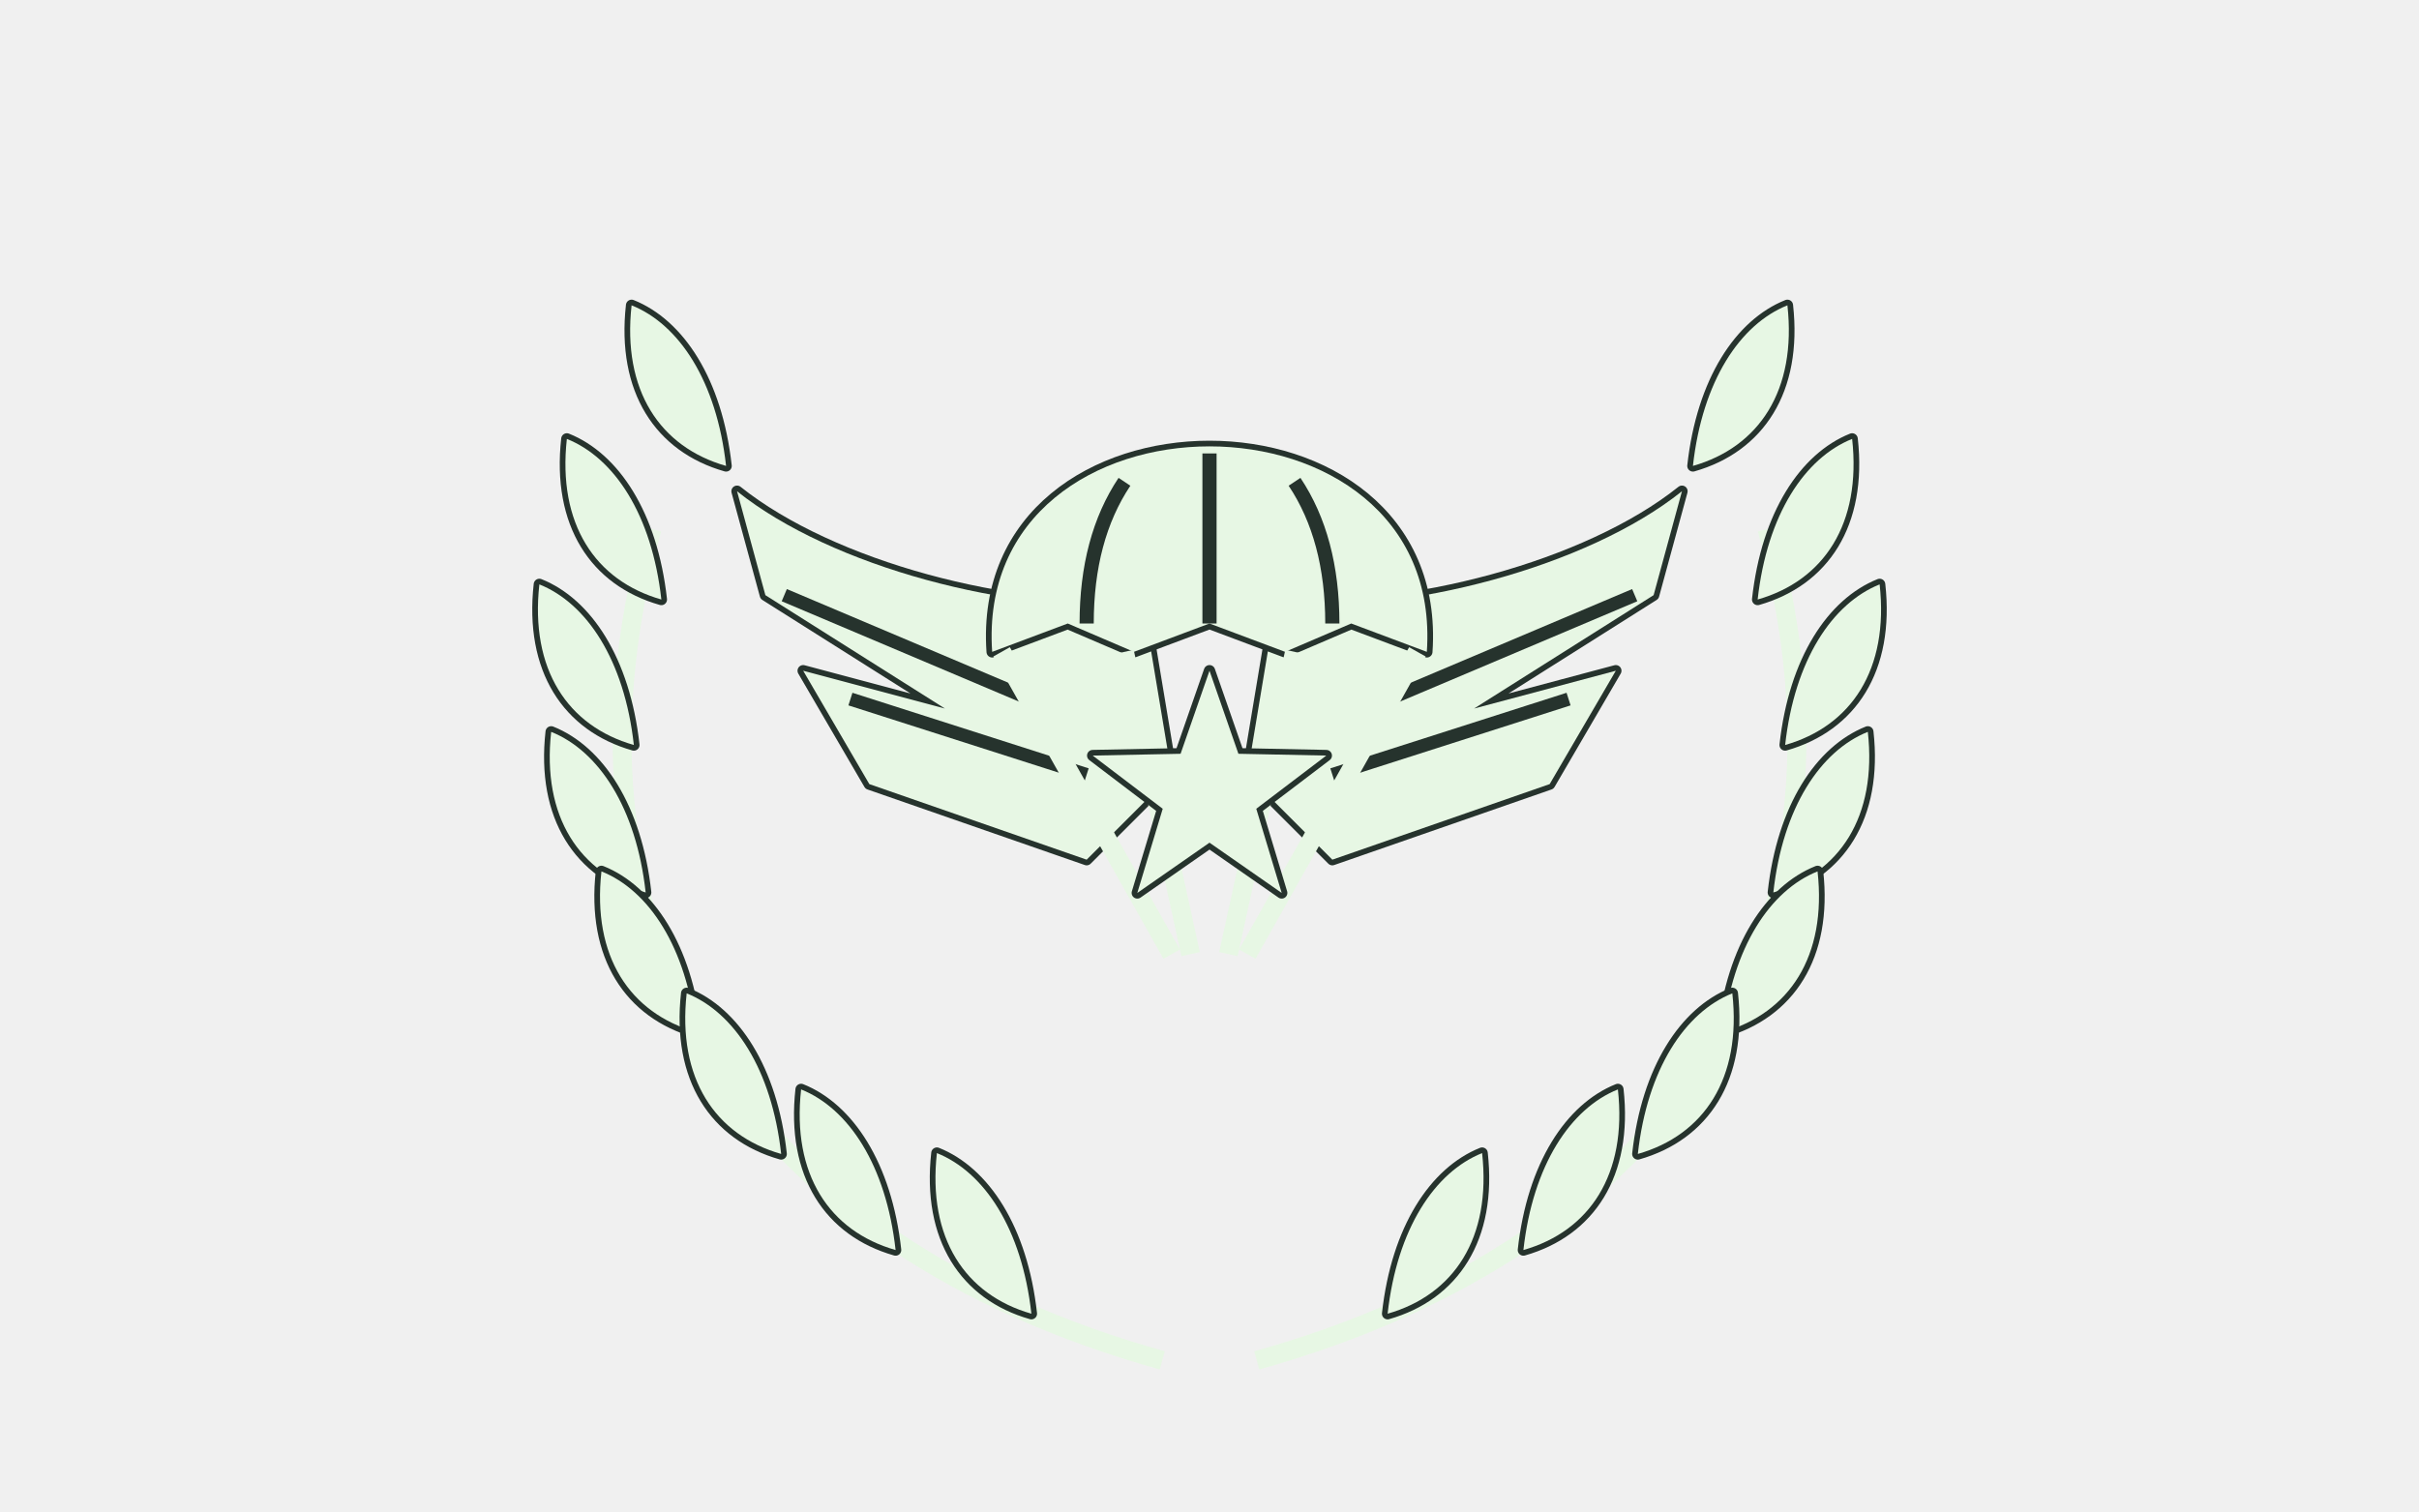
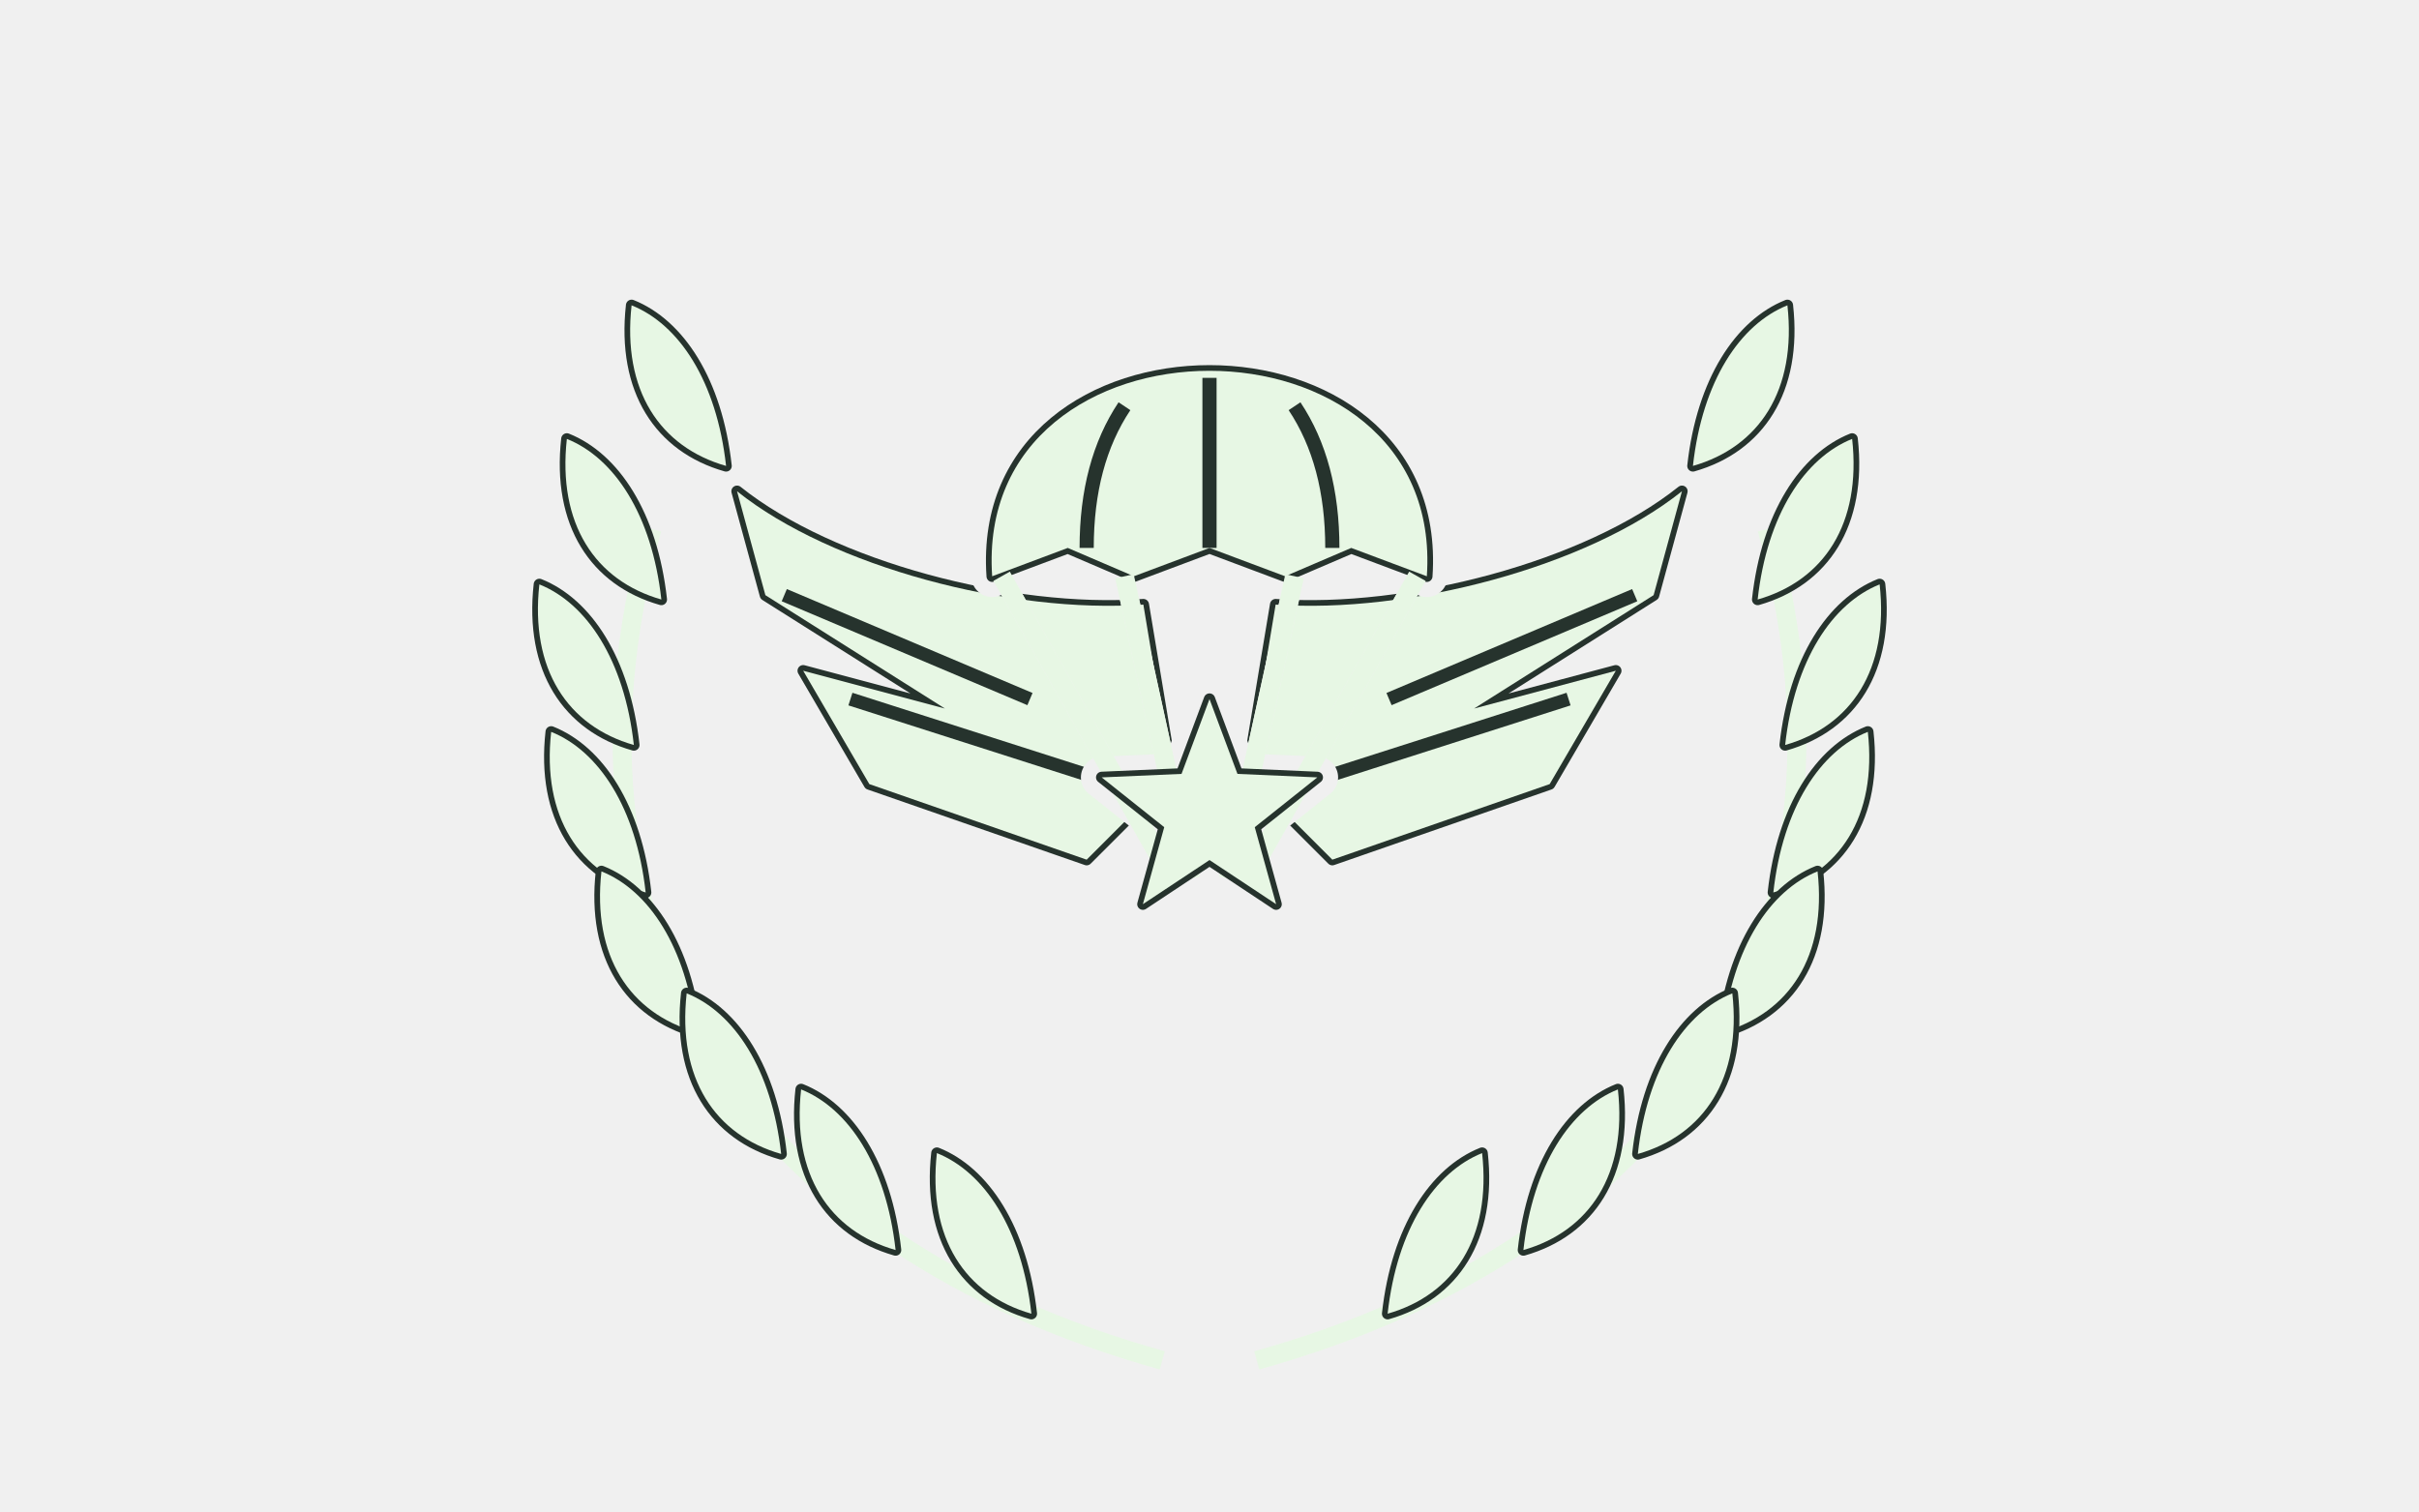
<svg xmlns="http://www.w3.org/2000/svg" width="256" height="160" viewBox="0 0 256 160">
  <g stroke="#26332d" stroke-width="1.2" paint-order="stroke fill" stroke-linejoin="round">
    <g stroke="#e7f7e4" stroke-width="2" fill="none">
      <path d="M123 144 C80 132 57 100 69 56 M133 144 C176 132 199 100 187 56" />
    </g>
    <path d="M76.84 49.32 C75.84 40.32 71.84 34.32 66.84 32.32 C65.84 41.32 69.84 47.32 76.84 49.32Z" fill="#e7f7e4" />
    <path d="M69.99 63.46 C68.99 54.46 64.99 48.46 59.99 46.46 C58.99 55.46 62.99 61.46 69.99 63.46Z" fill="#e7f7e4" />
    <path d="M67.08 78.86 C66.08 69.86 62.08 63.86 57.08 61.86 C56.08 70.86 60.08 76.86 67.08 78.86Z" fill="#e7f7e4" />
    <path d="M68.33 94.47 C67.33 85.47 63.33 79.47 58.33 77.47 C57.33 86.47 61.33 92.47 68.33 94.47Z" fill="#e7f7e4" />
    <path d="M73.65 109.24 C72.65 100.24 68.65 94.24 63.65 92.24 C62.65 101.24 66.65 107.24 73.65 109.24Z" fill="#e7f7e4" />
    <path d="M82.67 122.15 C81.67 113.15 77.67 107.15 72.67 105.15 C71.67 114.15 75.67 120.15 82.67 122.15Z" fill="#e7f7e4" />
    <path d="M94.78 132.32 C93.78 123.32 89.78 117.32 84.78 115.32 C83.78 124.32 87.78 130.32 94.78 132.32Z" fill="#e7f7e4" />
    <path d="M109.15 139.06 C108.15 130.06 104.15 124.06 99.15 122.06 C98.15 131.06 102.15 137.06 109.15 139.06Z" fill="#e7f7e4" />
    <path d="M179.16 49.32 C180.16 40.32 184.16 34.32 189.16 32.32 C190.16 41.32 186.16 47.32 179.16 49.32Z" fill="#e7f7e4" />
    <path d="M186.01 63.46 C187.01 54.46 191.01 48.46 196.01 46.46 C197.01 55.46 193.01 61.46 186.01 63.46Z" fill="#e7f7e4" />
    <path d="M188.92 78.86 C189.92 69.86 193.92 63.86 198.92 61.86 C199.92 70.86 195.92 76.86 188.92 78.86Z" fill="#e7f7e4" />
    <path d="M187.67 94.47 C188.67 85.47 192.67 79.47 197.67 77.47 C198.67 86.47 194.67 92.47 187.67 94.47Z" fill="#e7f7e4" />
    <path d="M182.35 109.24 C183.35 100.24 187.35 94.24 192.35 92.24 C193.35 101.24 189.35 107.24 182.35 109.24Z" fill="#e7f7e4" />
    <path d="M173.33 122.15 C174.33 113.15 178.33 107.15 183.33 105.15 C184.33 114.15 180.33 120.15 173.33 122.15Z" fill="#e7f7e4" />
    <path d="M161.22 132.32 C162.22 123.32 166.22 117.32 171.22 115.32 C172.22 124.32 168.22 130.32 161.22 132.32Z" fill="#e7f7e4" />
    <path d="M146.85 139.06 C147.85 130.06 151.85 124.06 156.85 122.06 C157.85 131.06 153.85 137.06 146.85 139.06Z" fill="#e7f7e4" />
-     <path d="M121 64 C107 65 88 60 78 52 L81 63 L100 75 L85 71 L92 83 L115 91 L124 82Z" fill="#e7f7e4" />
-     <g transform="translate(256 0) scale(-1 1)">
+     <defs>
+       <mask id="cut23" maskUnits="userSpaceOnUse" x="0" y="0" width="256" height="160">
+         <rect width="256" height="160" fill="white" />
+         <g fill="black" stroke="black">
+           <g stroke="black" stroke-width="4.4" stroke-linejoin="round" stroke-linecap="round">
+             <path d="M105 61 C103 32 153 32 151 61 L143 58 L136 61 L128 58 L120 61 L113 58Z" fill="black" />
+             <path d="M128 40 V58 M119 43 Q115 49 115 58 M137 43 Q141 49 141 58" stroke="#26332d" stroke-width="1.5" fill="none" />
+             <g fill="none" stroke="black" stroke-width="2">
+               <path d="M106 61 L124 93 M119 61 L126 93 M137 61 L130 93 M150 61 L132 93" />
+             </g>
+             <path d="M128.00,74.00L130.96,81.92L139.41,82.29L132.79,87.56L135.05,95.71L128.00,91.04L120.95,95.71L123.21,87.56L116.59,82.29L125.04,81.92Z" fill="black" />
+           </g>
+         </g>
+       </mask>
+     </defs>
+     <g mask="url(#cut23)">
      <path d="M121 64 C107 65 88 60 78 52 L81 63 L100 75 L85 71 L92 83 L115 91 L124 82Z" fill="#e7f7e4" />
+       <g transform="translate(256 0) scale(-1 1)">
+         <path d="M121 64 C107 65 88 60 78 52 L81 63 L100 75 L85 71 L92 83 L115 91 L124 82Z" fill="#e7f7e4" />
+       </g>
+       <g stroke="#26332d" stroke-width="1.4" fill="none">
+         <path d="M83 63 L109 74 M90 74 L115 82 M173 63 L147 74 M166 74 L141 82" />
+       </g>
    </g>
-     <g stroke="#26332d" stroke-width="1.4" fill="none">
-       <path d="M83 63 L109 74 M90 74 L115 82 M173 63 L147 74 M166 74 L141 82" />
+     <path d="M105 61 C103 32 153 32 151 61 L143 58 L136 61 L128 58 L120 61 L113 58Z" fill="#e7f7e4" />
+     <path d="M128 40 V58 M119 43 Q115 49 115 58 M137 43 Q141 49 141 58" stroke="#26332d" stroke-width="1.5" fill="none" />
+     <g fill="none" stroke="#e7f7e4" stroke-width="2">
+       <path d="M106 61 L124 93 M119 61 L126 93 M137 61 L130 93 M150 61 L132 93" />
    </g>
-     <path d="M105 69 C103 40 153 40 151 69 L143 66 L136 69 L128 66 L120 69 L113 66Z" fill="#e7f7e4" />
-     <path d="M128 48 V66 M119 51 Q115 57 115 66 M137 51 Q141 57 141 66" stroke="#26332d" stroke-width="1.5" fill="none" />
-     <g fill="none" stroke="#e7f7e4" stroke-width="2">
-       <path d="M106 69 L124 101 M119 69 L126 101 M137 69 L130 101 M150 69 L132 101" />
-     </g>
-     <path d="M128.00,71.00L131.06,79.79L140.36,79.98L132.95,85.61L135.64,94.52L128.00,89.20L120.36,94.52L123.05,85.61L115.64,79.98L124.94,79.79Z" fill="#e7f7e4" />
+     <path d="M128.00,74.00L130.96,81.92L139.41,82.29L132.79,87.56L135.05,95.71L128.00,91.04L120.95,95.71L123.21,87.56L116.59,82.29L125.04,81.92Z" fill="#e7f7e4" />
  </g>
</svg>
